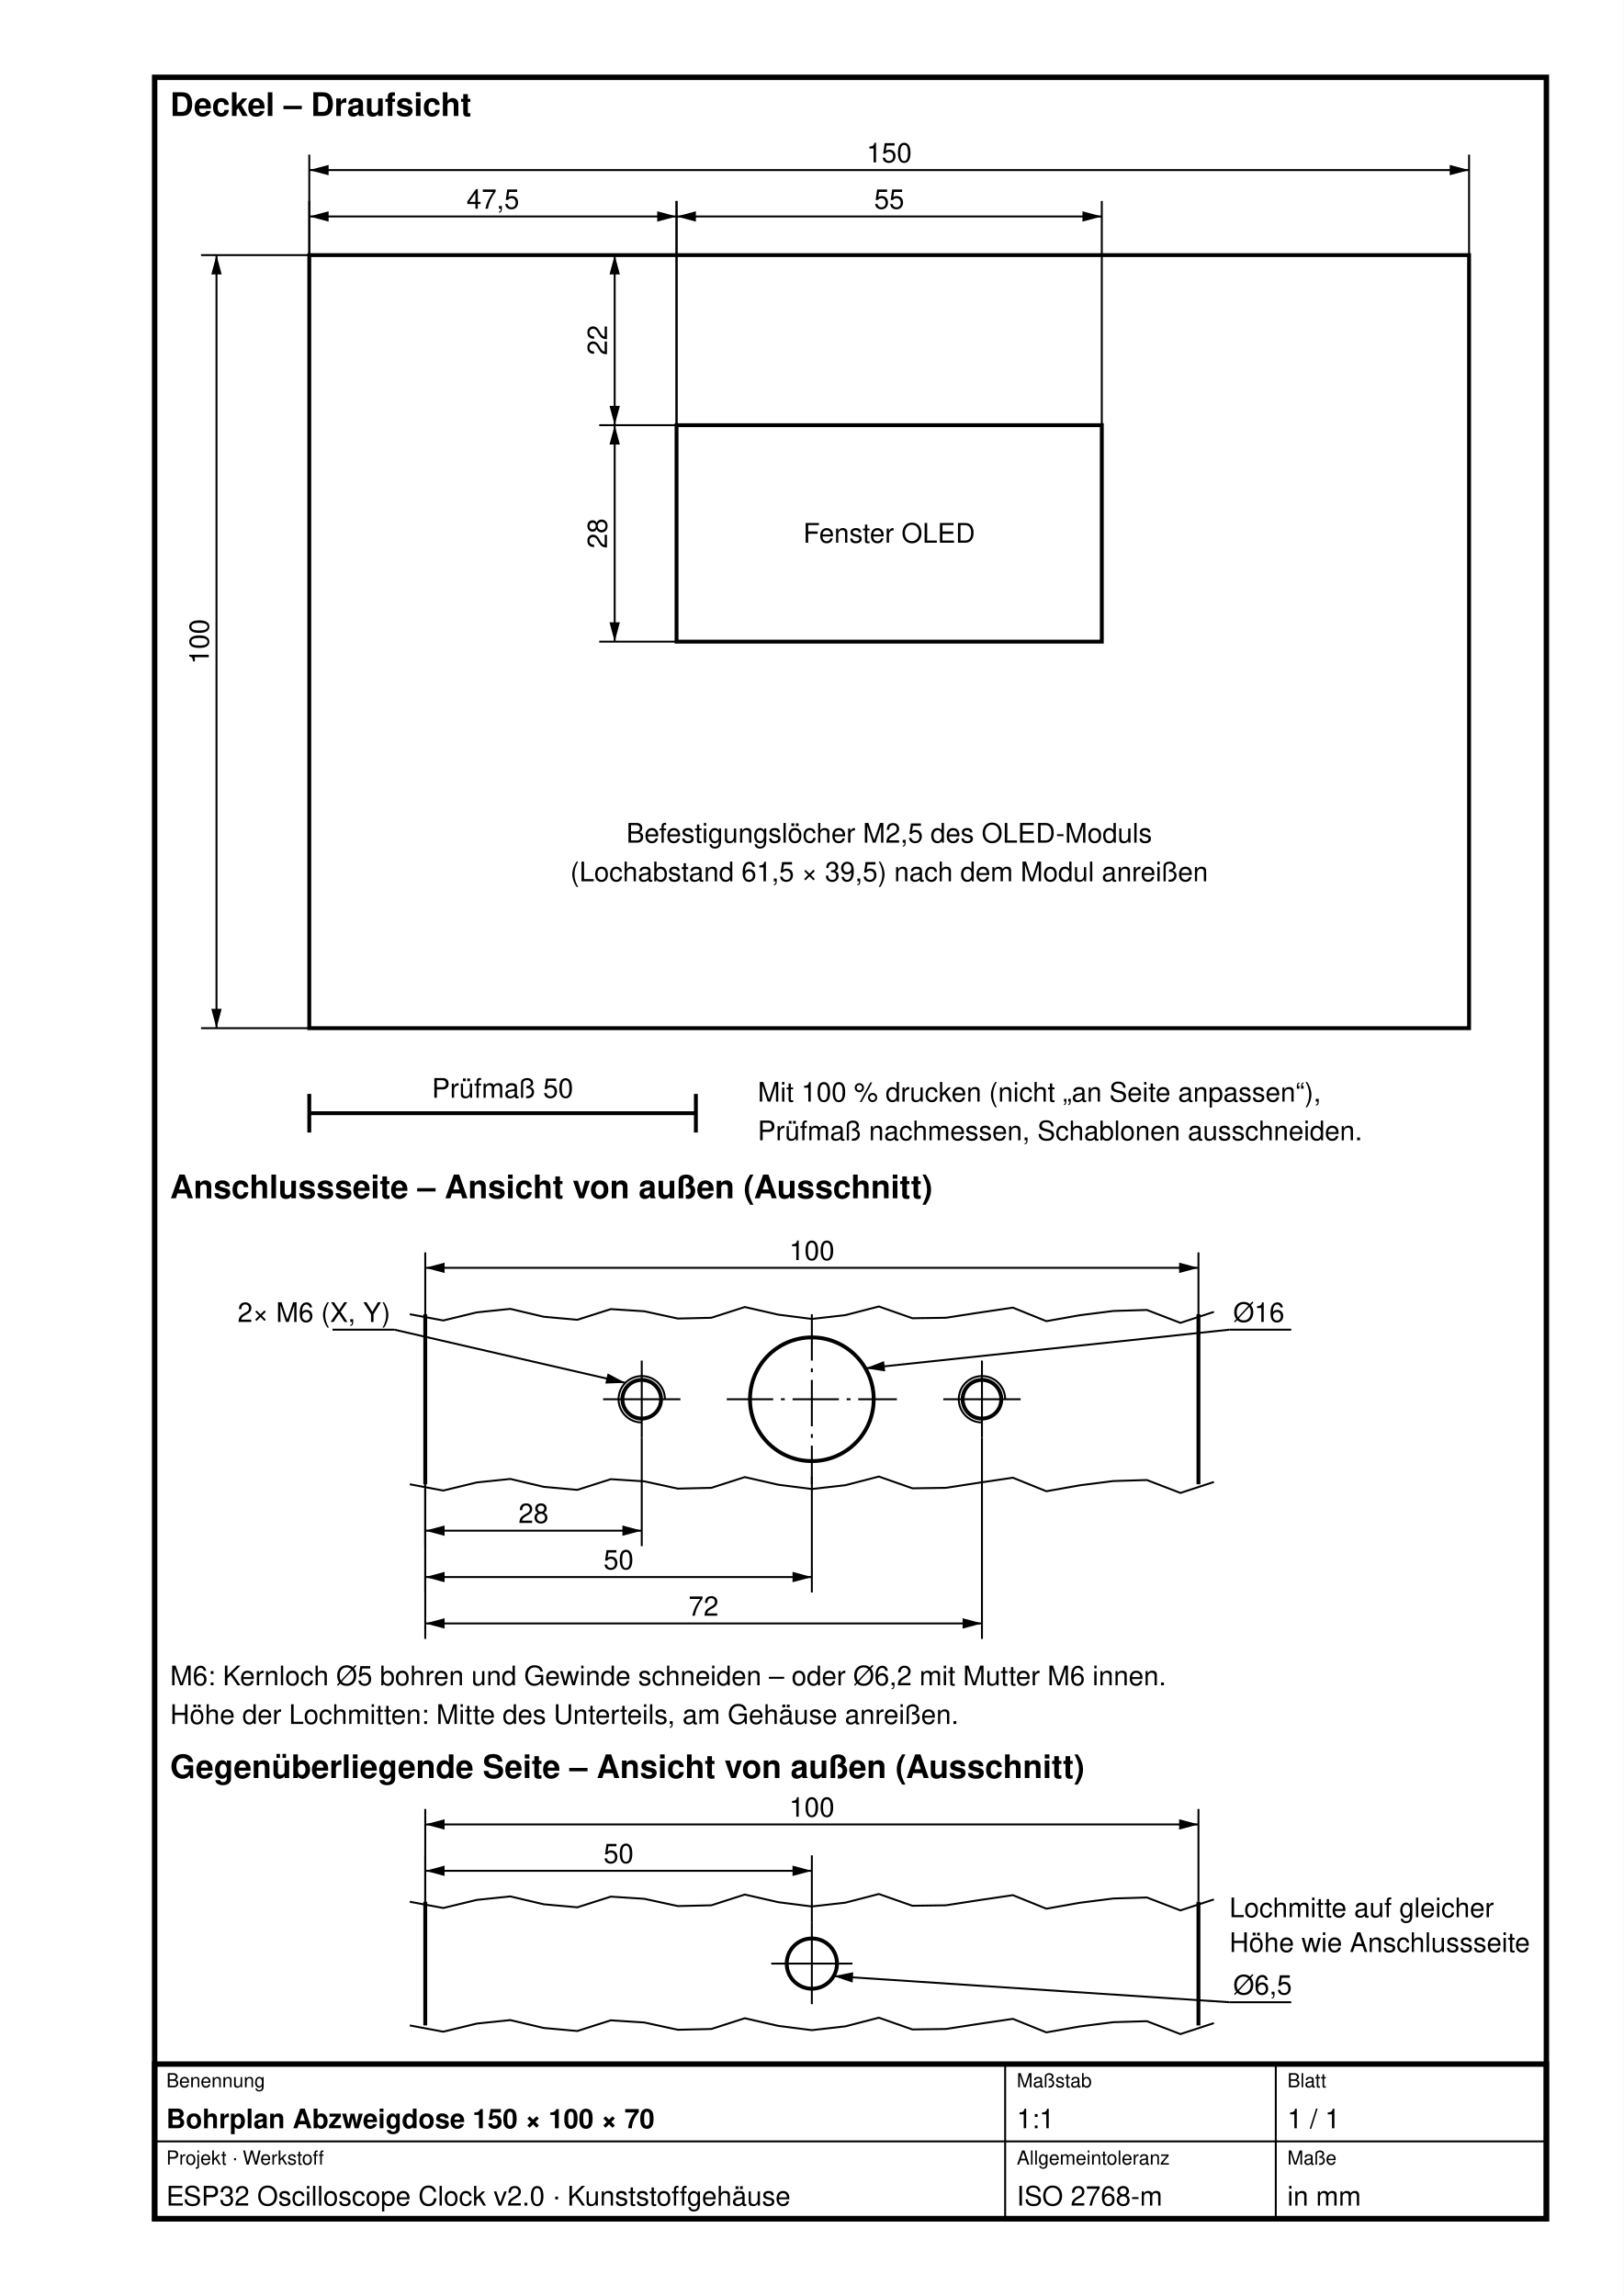
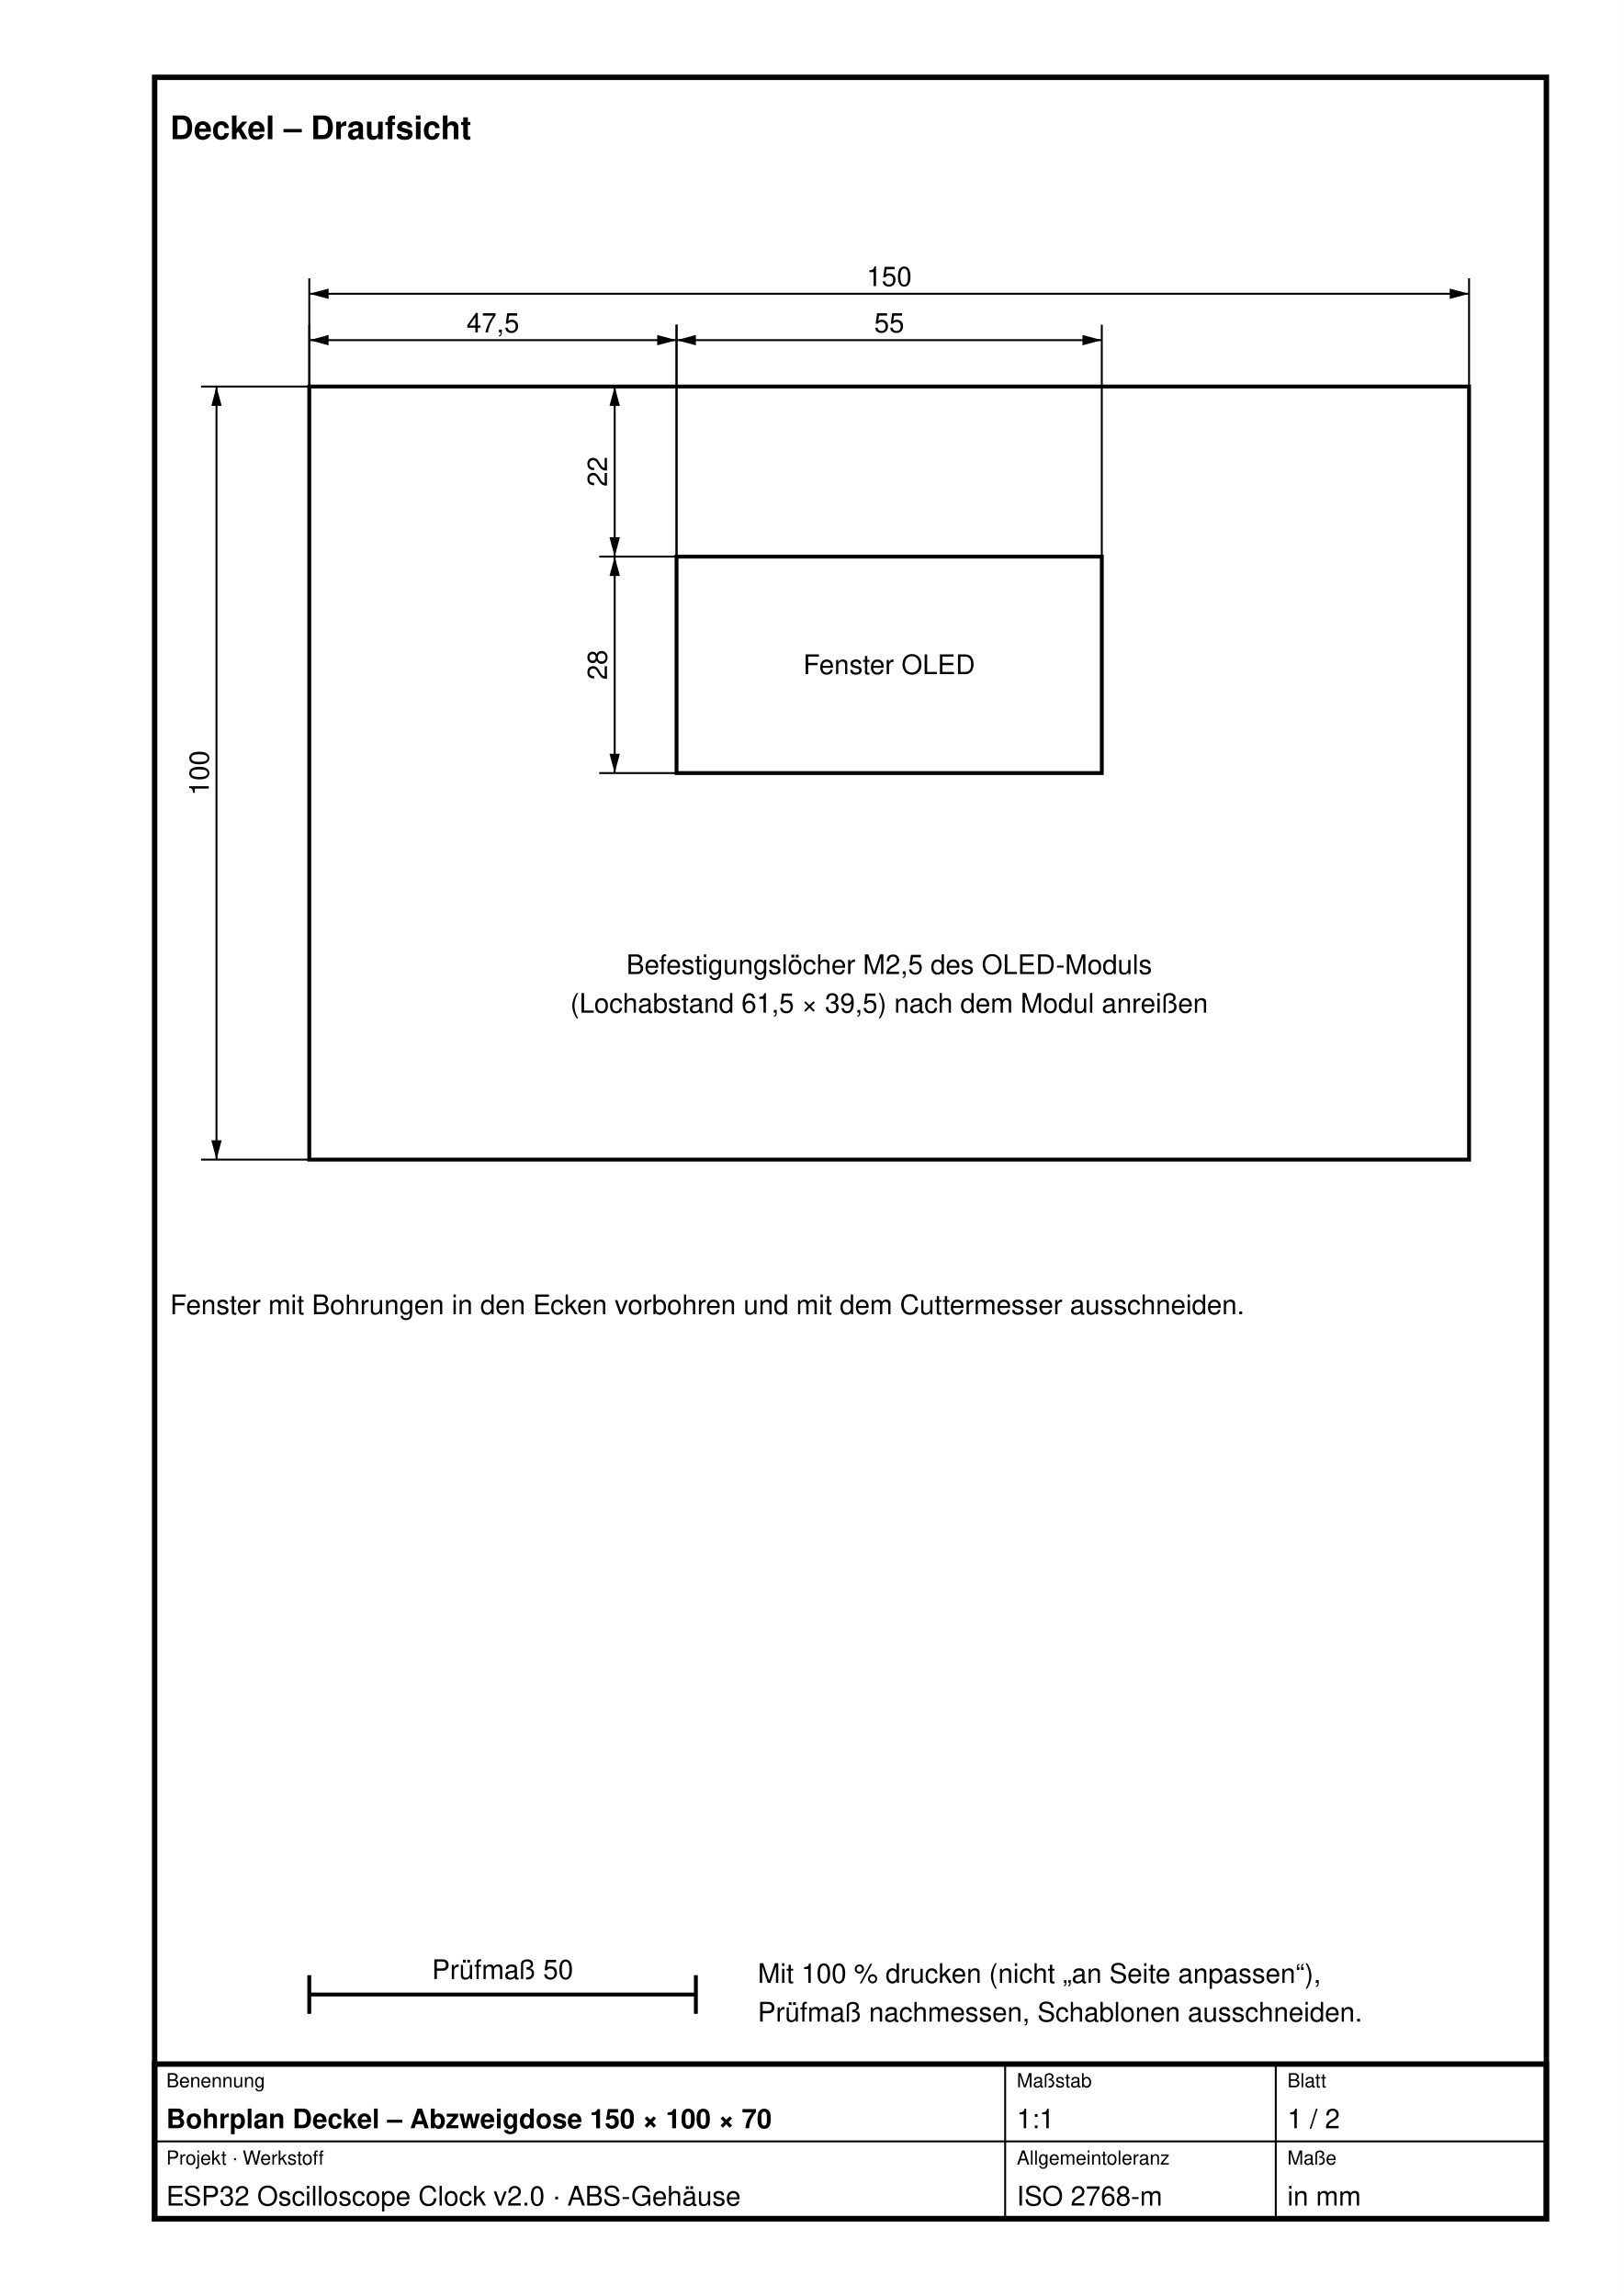
<svg xmlns="http://www.w3.org/2000/svg" viewBox="0 0 210 297" width="210mm" height="297mm" font-family="Helvetica,Arial,sans-serif">
  <rect x="0" y="0" width="210" height="297" fill="#fff" />
  <rect x="20" y="10" width="180" height="277" fill="none" stroke="#000" stroke-width="0.7" />
-   <text x="22.00" y="15.00" text-anchor="start" font-size="4.2" font-weight="bold">Deckel – Draufsicht</text>
-   <rect x="40" y="33" width="150" height="100" fill="none" stroke="#000" stroke-width="0.5" />
-   <rect x="87.5" y="55" width="55" height="28" fill="none" stroke="#000" stroke-width="0.5" />
-   <line x1="40.00" y1="33.00" x2="40.00" y2="20.00" stroke="#000" stroke-width="0.25" />
-   <line x1="190.00" y1="33.00" x2="190.00" y2="20.00" stroke="#000" stroke-width="0.25" />
-   <line x1="40.00" y1="22.00" x2="190.00" y2="22.00" stroke="#000" stroke-width="0.25" />
-   <path d="M40.00,22.00 L42.50,21.33 L42.50,22.67 Z" fill="#000" />
-   <path d="M190.00,22.00 L187.50,22.67 L187.50,21.33 Z" fill="#000" />
-   <text x="115.00" y="21.00" text-anchor="middle" font-size="3.5">150</text>
-   <line x1="40.00" y1="33.00" x2="40.00" y2="26.00" stroke="#000" stroke-width="0.25" />
-   <line x1="87.50" y1="55.00" x2="87.50" y2="26.00" stroke="#000" stroke-width="0.25" />
-   <line x1="40.00" y1="28.00" x2="87.50" y2="28.00" stroke="#000" stroke-width="0.25" />
-   <path d="M40.00,28.00 L42.50,27.33 L42.50,28.67 Z" fill="#000" />
-   <path d="M87.50,28.00 L85.00,28.67 L85.00,27.33 Z" fill="#000" />
-   <text x="63.75" y="27.00" text-anchor="middle" font-size="3.5">47,5</text>
-   <line x1="87.50" y1="55.00" x2="87.50" y2="26.00" stroke="#000" stroke-width="0.25" />
-   <line x1="142.50" y1="55.00" x2="142.50" y2="26.00" stroke="#000" stroke-width="0.25" />
-   <line x1="87.50" y1="28.00" x2="142.50" y2="28.00" stroke="#000" stroke-width="0.25" />
-   <path d="M87.50,28.00 L90.00,27.33 L90.00,28.67 Z" fill="#000" />
-   <path d="M142.50,28.00 L140.00,28.67 L140.00,27.33 Z" fill="#000" />
-   <text x="115.00" y="27.00" text-anchor="middle" font-size="3.5">55</text>
-   <line x1="40.00" y1="33.00" x2="26.00" y2="33.00" stroke="#000" stroke-width="0.25" />
-   <line x1="40.00" y1="133.00" x2="26.00" y2="133.00" stroke="#000" stroke-width="0.25" />
-   <line x1="28.00" y1="33.00" x2="28.00" y2="133.00" stroke="#000" stroke-width="0.25" />
-   <path d="M28.00,33.00 L28.67,35.50 L27.33,35.50 Z" fill="#000" />
-   <path d="M28.00,133.00 L27.33,130.50 L28.67,130.50 Z" fill="#000" />
-   <text x="27.00" y="83.00" text-anchor="middle" font-size="3.5" transform="rotate(-90 27.00 83.00)">100</text>
-   <line x1="87.50" y1="55.00" x2="77.50" y2="55.00" stroke="#000" stroke-width="0.25" />
-   <line x1="87.50" y1="83.00" x2="77.50" y2="83.00" stroke="#000" stroke-width="0.25" />
-   <line x1="79.50" y1="33.00" x2="79.50" y2="55.00" stroke="#000" stroke-width="0.25" />
-   <path d="M79.50,33.00 L80.17,35.50 L78.83,35.50 Z" fill="#000" />
-   <path d="M79.50,55.00 L78.83,52.50 L80.17,52.50 Z" fill="#000" />
-   <text x="78.50" y="44.00" text-anchor="middle" font-size="3.5" transform="rotate(-90 78.50 44.00)">22</text>
-   <line x1="79.50" y1="55.00" x2="79.50" y2="83.00" stroke="#000" stroke-width="0.25" />
-   <path d="M79.50,55.00 L80.17,57.50 L78.83,57.50 Z" fill="#000" />
-   <path d="M79.50,83.00 L78.83,80.50 L80.17,80.50 Z" fill="#000" />
-   <text x="78.50" y="69.00" text-anchor="middle" font-size="3.5" transform="rotate(-90 78.50 69.00)">28</text>
-   <text x="115.00" y="70.20" text-anchor="middle" font-size="3.5">Fenster OLED</text>
-   <text x="115.00" y="109.00" text-anchor="middle" font-size="3.5">Befestigungslöcher M2,5 des OLED-Moduls</text>
-   <text x="115.00" y="114.00" text-anchor="middle" font-size="3.5">(Lochabstand 61,5 × 39,5) nach dem Modul anreißen</text>
-   <line x1="40.00" y1="144.00" x2="90.00" y2="144.00" stroke="#000" stroke-width="0.5" />
-   <line x1="40.00" y1="141.50" x2="40.00" y2="146.50" stroke="#000" stroke-width="0.5" />
-   <line x1="90.00" y1="141.50" x2="90.00" y2="146.50" stroke="#000" stroke-width="0.5" />
-   <text x="65.00" y="142.00" text-anchor="middle" font-size="3.5">Prüfmaß 50</text>
-   <text x="98.00" y="142.50" text-anchor="start" font-size="3.5">Mit 100 % drucken (nicht „an Seite anpassen“),</text>
-   <text x="98.00" y="147.50" text-anchor="start" font-size="3.5">Prüfmaß nachmessen, Schablonen ausschneiden.</text>
-   <text x="22.00" y="155.00" text-anchor="start" font-size="4.2" font-weight="bold">Anschlussseite – Ansicht von außen (Ausschnitt)</text>
-   <line x1="55.00" y1="170.00" x2="55.00" y2="192.00" stroke="#000" stroke-width="0.5" />
-   <line x1="155.00" y1="170.00" x2="155.00" y2="192.00" stroke="#000" stroke-width="0.5" />
-   <polyline points="53.00,170.00 57.33,170.81 61.67,169.76 66.00,169.31 70.33,170.33 74.67,170.72 79.00,169.34 83.33,169.62 87.67,170.56 92.00,170.46 96.33,169.07 100.67,170.06 105.00,170.61 109.33,170.12 113.67,169.00 118.00,170.52 122.33,170.46 126.67,169.79 131.00,169.15 135.33,170.90 139.67,170.13 144.00,169.58 148.33,169.45 152.67,171.12 157.00,169.70" fill="none" stroke="#000" stroke-width="0.25" />
-   <polyline points="53.00,192.00 57.33,192.81 61.67,191.76 66.00,191.31 70.33,192.33 74.67,192.72 79.00,191.34 83.33,191.62 87.67,192.56 92.00,192.46 96.33,191.07 100.67,192.06 105.00,192.61 109.33,192.12 113.67,191.00 118.00,192.52 122.33,192.46 126.67,191.79 131.00,191.15 135.33,192.90 139.67,192.13 144.00,191.58 148.33,191.45 152.67,193.12 157.00,191.70" fill="none" stroke="#000" stroke-width="0.25" />
-   <circle cx="83" cy="181.0" r="2.5" fill="none" stroke="#000" stroke-width="0.5" />
-   <path d="M86.00,181.00 A3,3 0 1 0 83.00,184.00" fill="none" stroke="#000" stroke-width="0.25" />
-   <line x1="78.00" y1="181.00" x2="88.00" y2="181.00" stroke="#000" stroke-width="0.25" />
-   <line x1="83.00" y1="176.00" x2="83.00" y2="186.00" stroke="#000" stroke-width="0.25" />
-   <circle cx="127" cy="181.0" r="2.5" fill="none" stroke="#000" stroke-width="0.5" />
-   <path d="M130.00,181.00 A3,3 0 1 0 127.00,184.00" fill="none" stroke="#000" stroke-width="0.25" />
-   <line x1="122.00" y1="181.00" x2="132.00" y2="181.00" stroke="#000" stroke-width="0.25" />
-   <line x1="127.00" y1="176.00" x2="127.00" y2="186.00" stroke="#000" stroke-width="0.25" />
-   <circle cx="105" cy="181.0" r="8" fill="none" stroke="#000" stroke-width="0.5" />
-   <line x1="94.00" y1="181.00" x2="116.00" y2="181.00" stroke="#000" stroke-width="0.25" stroke-dasharray="6 1 0.5 1" />
-   <line x1="105.00" y1="170.00" x2="105.00" y2="192.00" stroke="#000" stroke-width="0.25" stroke-dasharray="6 1 0.5 1" />
-   <line x1="55.00" y1="170.00" x2="55.00" y2="162.00" stroke="#000" stroke-width="0.25" />
-   <line x1="155.00" y1="170.00" x2="155.00" y2="162.00" stroke="#000" stroke-width="0.25" />
-   <line x1="55.00" y1="164.00" x2="155.00" y2="164.00" stroke="#000" stroke-width="0.25" />
-   <path d="M55.00,164.00 L57.50,163.33 L57.50,164.67 Z" fill="#000" />
-   <path d="M155.00,164.00 L152.50,164.67 L152.50,163.33 Z" fill="#000" />
-   <text x="105.00" y="163.00" text-anchor="middle" font-size="3.5">100</text>
-   <line x1="55.00" y1="192.00" x2="55.00" y2="200.00" stroke="#000" stroke-width="0.25" />
-   <line x1="83.00" y1="186.00" x2="83.00" y2="200.00" stroke="#000" stroke-width="0.25" />
-   <line x1="55.00" y1="198.00" x2="83.00" y2="198.00" stroke="#000" stroke-width="0.25" />
-   <path d="M55.00,198.00 L57.50,197.33 L57.50,198.67 Z" fill="#000" />
-   <path d="M83.00,198.00 L80.50,198.67 L80.50,197.33 Z" fill="#000" />
-   <text x="69.00" y="197.00" text-anchor="middle" font-size="3.5">28</text>
-   <line x1="55.00" y1="192.00" x2="55.00" y2="206.00" stroke="#000" stroke-width="0.25" />
-   <line x1="105.00" y1="191.00" x2="105.00" y2="206.00" stroke="#000" stroke-width="0.25" />
-   <line x1="55.00" y1="204.00" x2="105.00" y2="204.00" stroke="#000" stroke-width="0.25" />
-   <path d="M55.00,204.00 L57.50,203.33 L57.50,204.67 Z" fill="#000" />
-   <path d="M105.00,204.00 L102.50,204.67 L102.50,203.33 Z" fill="#000" />
-   <text x="80.00" y="203.00" text-anchor="middle" font-size="3.5">50</text>
-   <line x1="55.00" y1="192.00" x2="55.00" y2="212.00" stroke="#000" stroke-width="0.25" />
-   <line x1="127.00" y1="186.00" x2="127.00" y2="212.00" stroke="#000" stroke-width="0.25" />
-   <line x1="55.00" y1="210.00" x2="127.00" y2="210.00" stroke="#000" stroke-width="0.25" />
-   <path d="M55.00,210.00 L57.50,209.33 L57.50,210.67 Z" fill="#000" />
-   <path d="M127.00,210.00 L124.50,210.67 L124.50,209.33 Z" fill="#000" />
-   <text x="91.00" y="209.00" text-anchor="middle" font-size="3.5">72</text>
-   <line x1="80.88" y1="178.88" x2="51.00" y2="172.00" stroke="#000" stroke-width="0.25" />
-   <path d="M80.88,178.88 L78.29,178.97 L78.59,177.66 Z" fill="#000" />
-   <line x1="51.00" y1="172.00" x2="43.00" y2="172.00" stroke="#000" stroke-width="0.25" />
-   <text x="50.50" y="171.00" text-anchor="end" font-size="3.5">2× M6 (X, Y)</text>
-   <line x1="111.93" y1="177.00" x2="159.00" y2="172.00" stroke="#000" stroke-width="0.25" />
-   <path d="M111.93,177.00 L114.34,176.07 L114.48,177.40 Z" fill="#000" />
-   <line x1="159.00" y1="172.00" x2="167.00" y2="172.00" stroke="#000" stroke-width="0.25" />
-   <text x="159.50" y="171.00" text-anchor="start" font-size="3.5">Ø16</text>
-   <text x="22.00" y="218.00" text-anchor="start" font-size="3.5">M6: Kernloch Ø5 bohren und Gewinde schneiden – oder Ø6,2 mit Mutter M6 innen.</text>
-   <text x="22.00" y="223.00" text-anchor="start" font-size="3.5">Höhe der Lochmitten: Mitte des Unterteils, am Gehäuse anreißen.</text>
-   <text x="22.00" y="230.00" text-anchor="start" font-size="4.2" font-weight="bold">Gegenüberliegende Seite – Ansicht von außen (Ausschnitt)</text>
-   <line x1="55.00" y1="246.00" x2="55.00" y2="262.00" stroke="#000" stroke-width="0.5" />
-   <line x1="155.00" y1="246.00" x2="155.00" y2="262.00" stroke="#000" stroke-width="0.5" />
-   <polyline points="53.00,246.00 57.33,246.81 61.67,245.76 66.00,245.31 70.33,246.33 74.67,246.72 79.00,245.34 83.33,245.62 87.67,246.56 92.00,246.46 96.33,245.07 100.67,246.06 105.00,246.61 109.33,246.12 113.67,245.00 118.00,246.52 122.33,246.46 126.67,245.79 131.00,245.15 135.33,246.90 139.67,246.13 144.00,245.58 148.33,245.45 152.67,247.12 157.00,245.70" fill="none" stroke="#000" stroke-width="0.25" />
-   <polyline points="53.00,262.00 57.33,262.81 61.67,261.76 66.00,261.31 70.33,262.33 74.67,262.72 79.00,261.34 83.33,261.62 87.67,262.56 92.00,262.46 96.33,261.07 100.67,262.06 105.00,262.61 109.33,262.12 113.67,261.00 118.00,262.52 122.33,262.46 126.67,261.79 131.00,261.15 135.33,262.90 139.67,262.13 144.00,261.58 148.33,261.45 152.67,263.12 157.00,261.70" fill="none" stroke="#000" stroke-width="0.25" />
-   <circle cx="105" cy="254.0" r="3.25" fill="none" stroke="#000" stroke-width="0.5" />
-   <line x1="99.75" y1="254.00" x2="110.25" y2="254.00" stroke="#000" stroke-width="0.25" />
-   <line x1="105.00" y1="248.75" x2="105.00" y2="259.25" stroke="#000" stroke-width="0.25" />
-   <line x1="55.00" y1="246.00" x2="55.00" y2="234.00" stroke="#000" stroke-width="0.25" />
-   <line x1="155.00" y1="246.00" x2="155.00" y2="234.00" stroke="#000" stroke-width="0.25" />
-   <line x1="55.00" y1="236.00" x2="155.00" y2="236.00" stroke="#000" stroke-width="0.25" />
-   <path d="M55.00,236.00 L57.50,235.33 L57.50,236.67 Z" fill="#000" />
-   <path d="M155.00,236.00 L152.50,236.67 L152.50,235.33 Z" fill="#000" />
-   <text x="105.00" y="235.00" text-anchor="middle" font-size="3.5">100</text>
-   <line x1="55.00" y1="246.00" x2="55.00" y2="240.00" stroke="#000" stroke-width="0.25" />
-   <line x1="105.00" y1="248.75" x2="105.00" y2="240.00" stroke="#000" stroke-width="0.25" />
-   <line x1="55.00" y1="242.00" x2="105.00" y2="242.00" stroke="#000" stroke-width="0.25" />
-   <path d="M55.00,242.00 L57.50,241.33 L57.50,242.67 Z" fill="#000" />
-   <path d="M105.00,242.00 L102.50,242.67 L102.50,241.33 Z" fill="#000" />
-   <text x="80.00" y="241.00" text-anchor="middle" font-size="3.5">50</text>
-   <line x1="107.81" y1="255.62" x2="159.00" y2="259.00" stroke="#000" stroke-width="0.25" />
-   <path d="M107.81,255.62 L110.35,255.12 L110.27,256.46 Z" fill="#000" />
-   <line x1="159.00" y1="259.00" x2="167.00" y2="259.00" stroke="#000" stroke-width="0.25" />
-   <text x="159.50" y="258.00" text-anchor="start" font-size="3.5">Ø6,5</text>
-   <text x="159.00" y="248.00" text-anchor="start" font-size="3.5">Lochmitte auf gleicher</text>
-   <text x="159.00" y="252.50" text-anchor="start" font-size="3.5">Höhe wie Anschlussseite</text>
  <rect x="20" y="267" width="180" height="20" fill="none" stroke="#000" stroke-width="0.7" />
  <line x1="20.00" y1="277.00" x2="200.00" y2="277.00" stroke="#000" stroke-width="0.25" />
  <line x1="130.00" y1="267.00" x2="130.00" y2="287.00" stroke="#000" stroke-width="0.25" />
  <line x1="165.00" y1="267.00" x2="165.00" y2="287.00" stroke="#000" stroke-width="0.25" />
  <text x="21.50" y="270.00" text-anchor="start" font-size="2.5">Benennung</text>
-   <text x="21.50" y="275.30" text-anchor="start" font-size="3.5" font-weight="bold">Bohrplan Abzweigdose 150 × 100 × 70</text>
+   <text x="21.50" y="275.30" text-anchor="start" font-size="3.5" font-weight="bold">Bohrplan Deckel – Abzweigdose 150 × 100 × 70</text>
  <text x="131.50" y="270.00" text-anchor="start" font-size="2.5">Maßstab</text>
  <text x="131.50" y="275.30" text-anchor="start" font-size="3.5">1:1</text>
  <text x="166.50" y="270.00" text-anchor="start" font-size="2.5">Blatt</text>
-   <text x="166.50" y="275.30" text-anchor="start" font-size="3.5">1 / 1</text>
+   <text x="166.50" y="275.30" text-anchor="start" font-size="3.5">1 / 2</text>
  <text x="21.50" y="280.00" text-anchor="start" font-size="2.5">Projekt · Werkstoff</text>
-   <text x="21.50" y="285.30" text-anchor="start" font-size="3.5">ESP32 Oscilloscope Clock v2.0 · Kunststoffgehäuse</text>
+   <text x="21.50" y="285.30" text-anchor="start" font-size="3.5">ESP32 Oscilloscope Clock v2.0 · ABS-Gehäuse</text>
  <text x="131.50" y="280.00" text-anchor="start" font-size="2.5">Allgemeintoleranz</text>
  <text x="131.50" y="285.30" text-anchor="start" font-size="3.5">ISO 2768-m</text>
  <text x="166.50" y="280.00" text-anchor="start" font-size="2.5">Maße</text>
  <text x="166.50" y="285.30" text-anchor="start" font-size="3.5">in mm</text>
+   <line x1="40.00" y1="258.00" x2="90.00" y2="258.00" stroke="#000" stroke-width="0.5" />
+   <line x1="40.00" y1="255.50" x2="40.00" y2="260.50" stroke="#000" stroke-width="0.5" />
+   <line x1="90.00" y1="255.50" x2="90.00" y2="260.50" stroke="#000" stroke-width="0.5" />
+   <text x="65.00" y="256.00" text-anchor="middle" font-size="3.5">Prüfmaß 50</text>
+   <text x="98.00" y="256.50" text-anchor="start" font-size="3.5">Mit 100 % drucken (nicht „an Seite anpassen“),</text>
+   <text x="98.00" y="261.50" text-anchor="start" font-size="3.5">Prüfmaß nachmessen, Schablonen ausschneiden.</text>
+   <text x="22.00" y="18.00" text-anchor="start" font-size="4.2" font-weight="bold">Deckel – Draufsicht</text>
+   <rect x="40" y="50" width="150" height="100" fill="none" stroke="#000" stroke-width="0.5" />
+   <rect x="87.5" y="72" width="55" height="28" fill="none" stroke="#000" stroke-width="0.5" />
+   <line x1="40.00" y1="50.00" x2="40.00" y2="36.00" stroke="#000" stroke-width="0.25" />
+   <line x1="190.00" y1="50.00" x2="190.00" y2="36.00" stroke="#000" stroke-width="0.25" />
+   <line x1="40.00" y1="38.00" x2="190.00" y2="38.00" stroke="#000" stroke-width="0.25" />
+   <path d="M40.00,38.00 L42.50,37.33 L42.50,38.67 Z" fill="#000" />
+   <path d="M190.00,38.00 L187.50,38.67 L187.50,37.33 Z" fill="#000" />
+   <text x="115.00" y="37.00" text-anchor="middle" font-size="3.5">150</text>
+   <line x1="40.00" y1="50.00" x2="40.00" y2="42.00" stroke="#000" stroke-width="0.25" />
+   <line x1="87.50" y1="72.00" x2="87.50" y2="42.00" stroke="#000" stroke-width="0.25" />
+   <line x1="40.00" y1="44.00" x2="87.50" y2="44.00" stroke="#000" stroke-width="0.25" />
+   <path d="M40.00,44.00 L42.50,43.33 L42.50,44.67 Z" fill="#000" />
+   <path d="M87.50,44.00 L85.00,44.67 L85.00,43.33 Z" fill="#000" />
+   <text x="63.75" y="43.00" text-anchor="middle" font-size="3.5">47,5</text>
+   <line x1="87.50" y1="72.00" x2="87.50" y2="42.00" stroke="#000" stroke-width="0.25" />
+   <line x1="142.50" y1="72.00" x2="142.50" y2="42.00" stroke="#000" stroke-width="0.25" />
+   <line x1="87.50" y1="44.00" x2="142.50" y2="44.00" stroke="#000" stroke-width="0.25" />
+   <path d="M87.50,44.00 L90.00,43.33 L90.00,44.67 Z" fill="#000" />
+   <path d="M142.50,44.00 L140.00,44.67 L140.00,43.33 Z" fill="#000" />
+   <text x="115.00" y="43.00" text-anchor="middle" font-size="3.5">55</text>
+   <line x1="40.00" y1="50.00" x2="26.00" y2="50.00" stroke="#000" stroke-width="0.25" />
+   <line x1="40.00" y1="150.00" x2="26.00" y2="150.00" stroke="#000" stroke-width="0.25" />
+   <line x1="28.00" y1="50.00" x2="28.00" y2="150.00" stroke="#000" stroke-width="0.25" />
+   <path d="M28.00,50.00 L28.67,52.50 L27.33,52.50 Z" fill="#000" />
+   <path d="M28.00,150.00 L27.33,147.50 L28.67,147.50 Z" fill="#000" />
+   <text x="27.00" y="100.00" text-anchor="middle" font-size="3.5" transform="rotate(-90 27.00 100.00)">100</text>
+   <line x1="87.50" y1="72.00" x2="77.50" y2="72.00" stroke="#000" stroke-width="0.25" />
+   <line x1="87.50" y1="100.00" x2="77.50" y2="100.00" stroke="#000" stroke-width="0.25" />
+   <line x1="79.50" y1="50.00" x2="79.50" y2="72.00" stroke="#000" stroke-width="0.25" />
+   <path d="M79.50,50.00 L80.17,52.50 L78.83,52.50 Z" fill="#000" />
+   <path d="M79.50,72.00 L78.83,69.50 L80.17,69.50 Z" fill="#000" />
+   <text x="78.50" y="61.00" text-anchor="middle" font-size="3.5" transform="rotate(-90 78.50 61.00)">22</text>
+   <line x1="79.50" y1="72.00" x2="79.50" y2="100.00" stroke="#000" stroke-width="0.25" />
+   <path d="M79.50,72.00 L80.17,74.50 L78.83,74.50 Z" fill="#000" />
+   <path d="M79.50,100.00 L78.83,97.50 L80.17,97.50 Z" fill="#000" />
+   <text x="78.50" y="86.00" text-anchor="middle" font-size="3.5" transform="rotate(-90 78.50 86.00)">28</text>
+   <text x="115.00" y="87.20" text-anchor="middle" font-size="3.5">Fenster OLED</text>
+   <text x="115.00" y="126.00" text-anchor="middle" font-size="3.5">Befestigungslöcher M2,5 des OLED-Moduls</text>
+   <text x="115.00" y="131.00" text-anchor="middle" font-size="3.5">(Lochabstand 61,5 × 39,5) nach dem Modul anreißen</text>
+   <text x="22.00" y="170.00" text-anchor="start" font-size="3.5">Fenster mit Bohrungen in den Ecken vorbohren und mit dem Cuttermesser ausschneiden.</text>
</svg>
